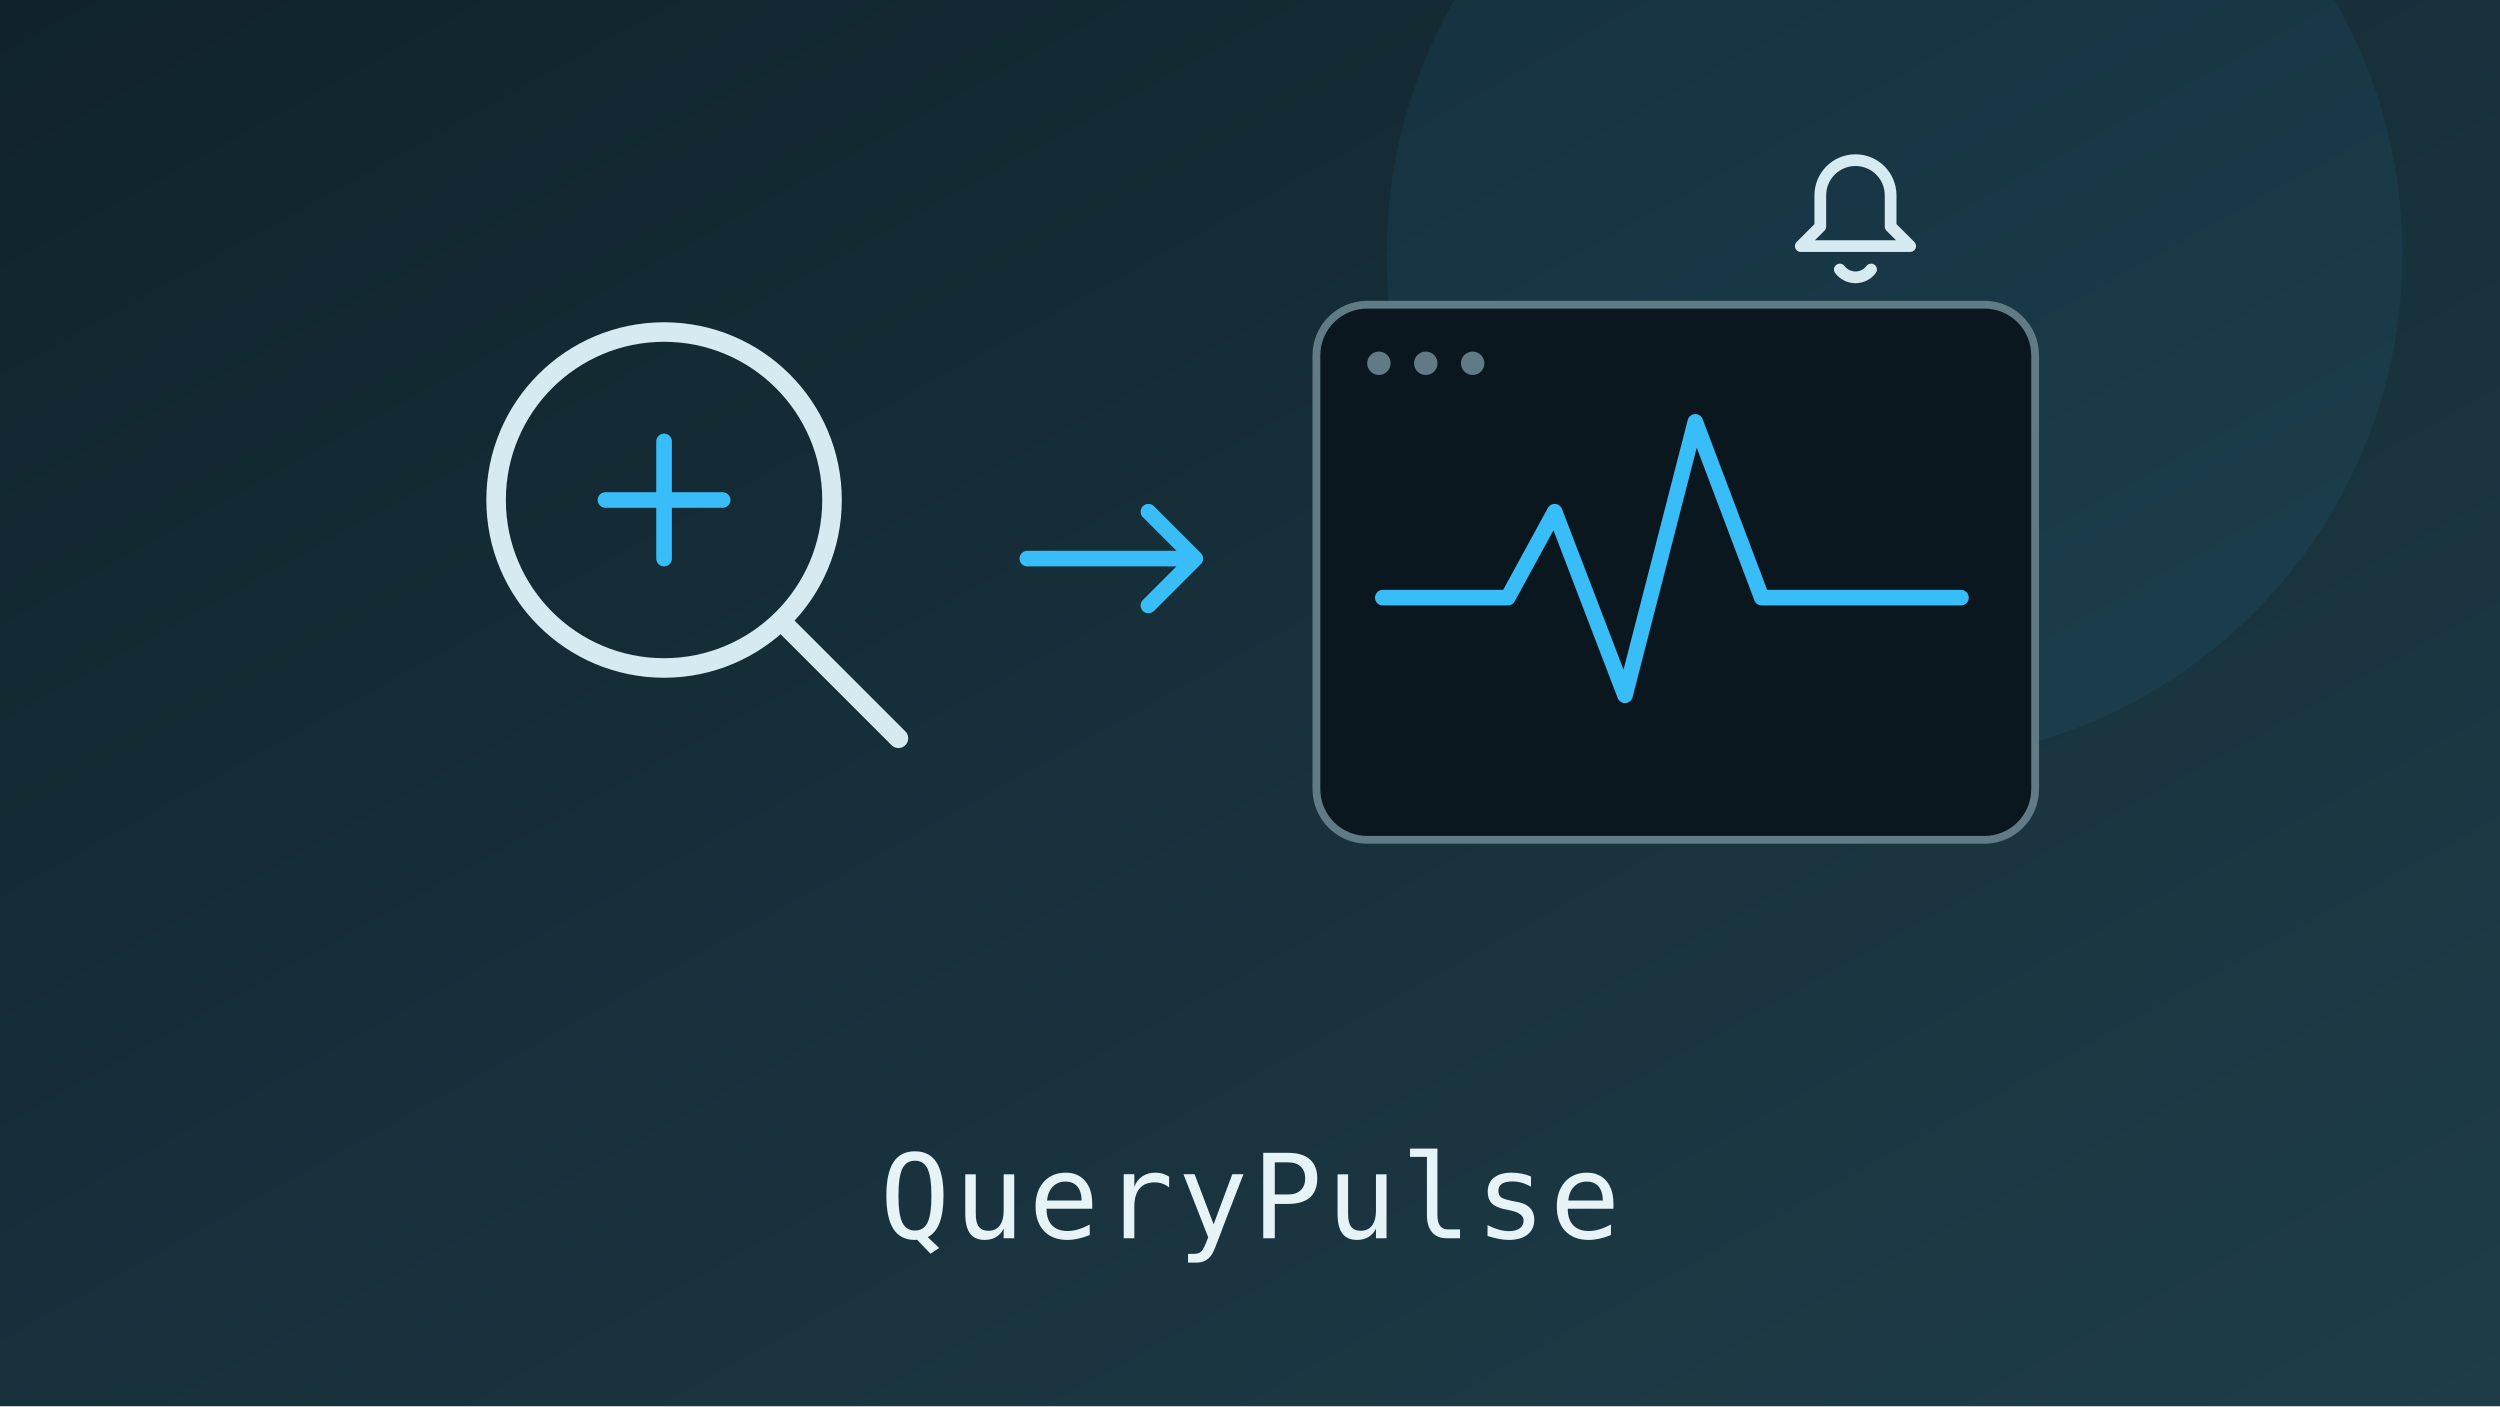
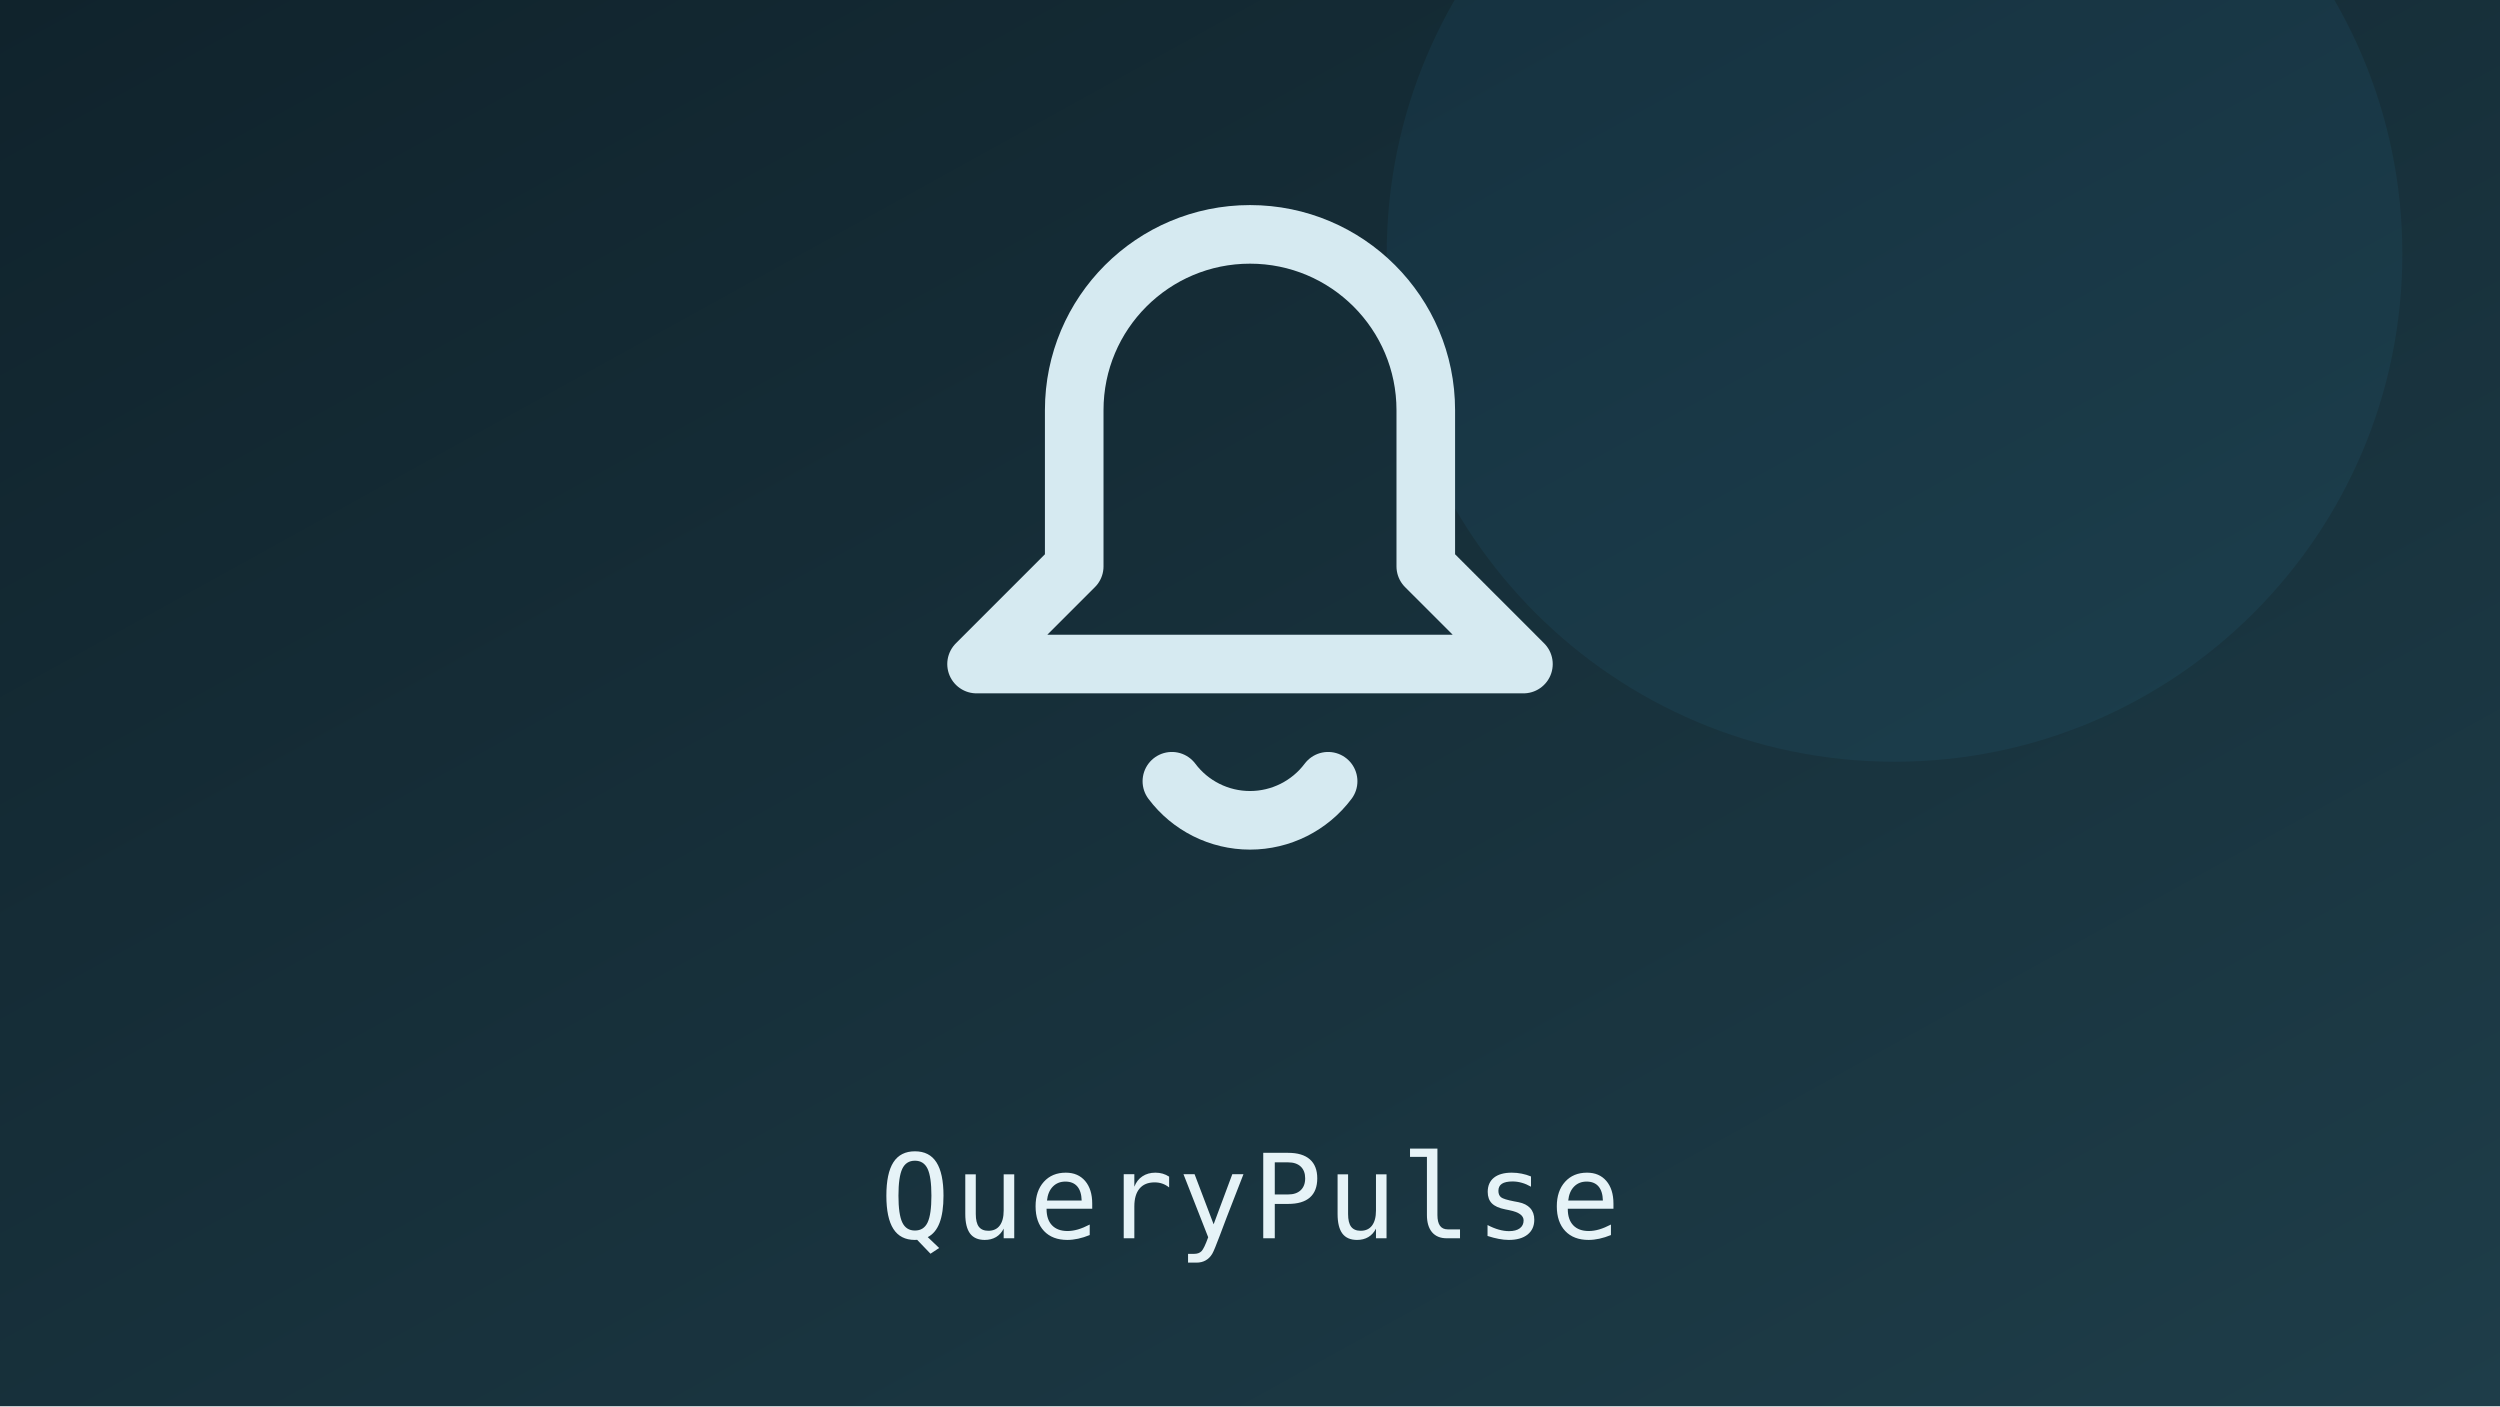
<svg xmlns="http://www.w3.org/2000/svg" width="640" height="360" viewBox="0 0 640 360">
  <defs>
    <linearGradient id="bg" x2="1" y2="1">
      <stop stop-color="#10232c" />
      <stop offset="1" stop-color="#1e3d49" />
    </linearGradient>
  </defs>
  <rect width="640" height="360" fill="url(#bg)" />
  <circle cx="485" cy="65" r="130" fill="#38bdf8" opacity=".06" />
-   <g fill="none" stroke="#d6eaf1" stroke-width="5" stroke-linecap="round">
-     <circle cx="170" cy="128" r="43" />
-     <path d="m201 160 29 29" />
+   <g transform="translate(-2055 -145) scale(5)">
+     <path d="M461 63h28m-23-5v-8a9 9 0 0 1 18 0v8l5 5h-28l5-5m5 11a5 5 0 0 0 8 0" fill="none" stroke="#d6eaf1" stroke-width="3" stroke-linecap="round" stroke-linejoin="round" />
  </g>
-   <path d="M155 128h30m-15-15v30" fill="none" stroke="#38bdf8" stroke-width="4" stroke-linecap="round" />
-   <path d="M263 143h43m-12-12 12 12-12 12" fill="none" stroke="#38bdf8" stroke-width="4" stroke-linecap="round" stroke-linejoin="round" />
-   <rect x="337" y="78" width="184" height="137" rx="13" fill="#0a171e" stroke="#607b85" stroke-width="2" />
-   <g fill="#607b85">
-     <circle cx="353" cy="93" r="3" />
-     <circle cx="365" cy="93" r="3" />
-     <circle cx="377" cy="93" r="3" />
-   </g>
-   <path d="M354 153h32l12-22 18 47 18-70 17 45h51" fill="none" stroke="#38bdf8" stroke-width="4" stroke-linecap="round" stroke-linejoin="round" />
-   <path d="M461 63h28m-23-5v-8a9 9 0 0 1 18 0v8l5 5h-28l5-5m5 11a5 5 0 0 0 8 0" fill="none" stroke="#d6eaf1" stroke-width="3" stroke-linecap="round" stroke-linejoin="round" />
  <text x="320" y="317" fill="#e6f3f7" text-anchor="middle" font-family="ui-monospace,monospace" font-size="30" letter-spacing="1">QueryPulse</text>
</svg>
